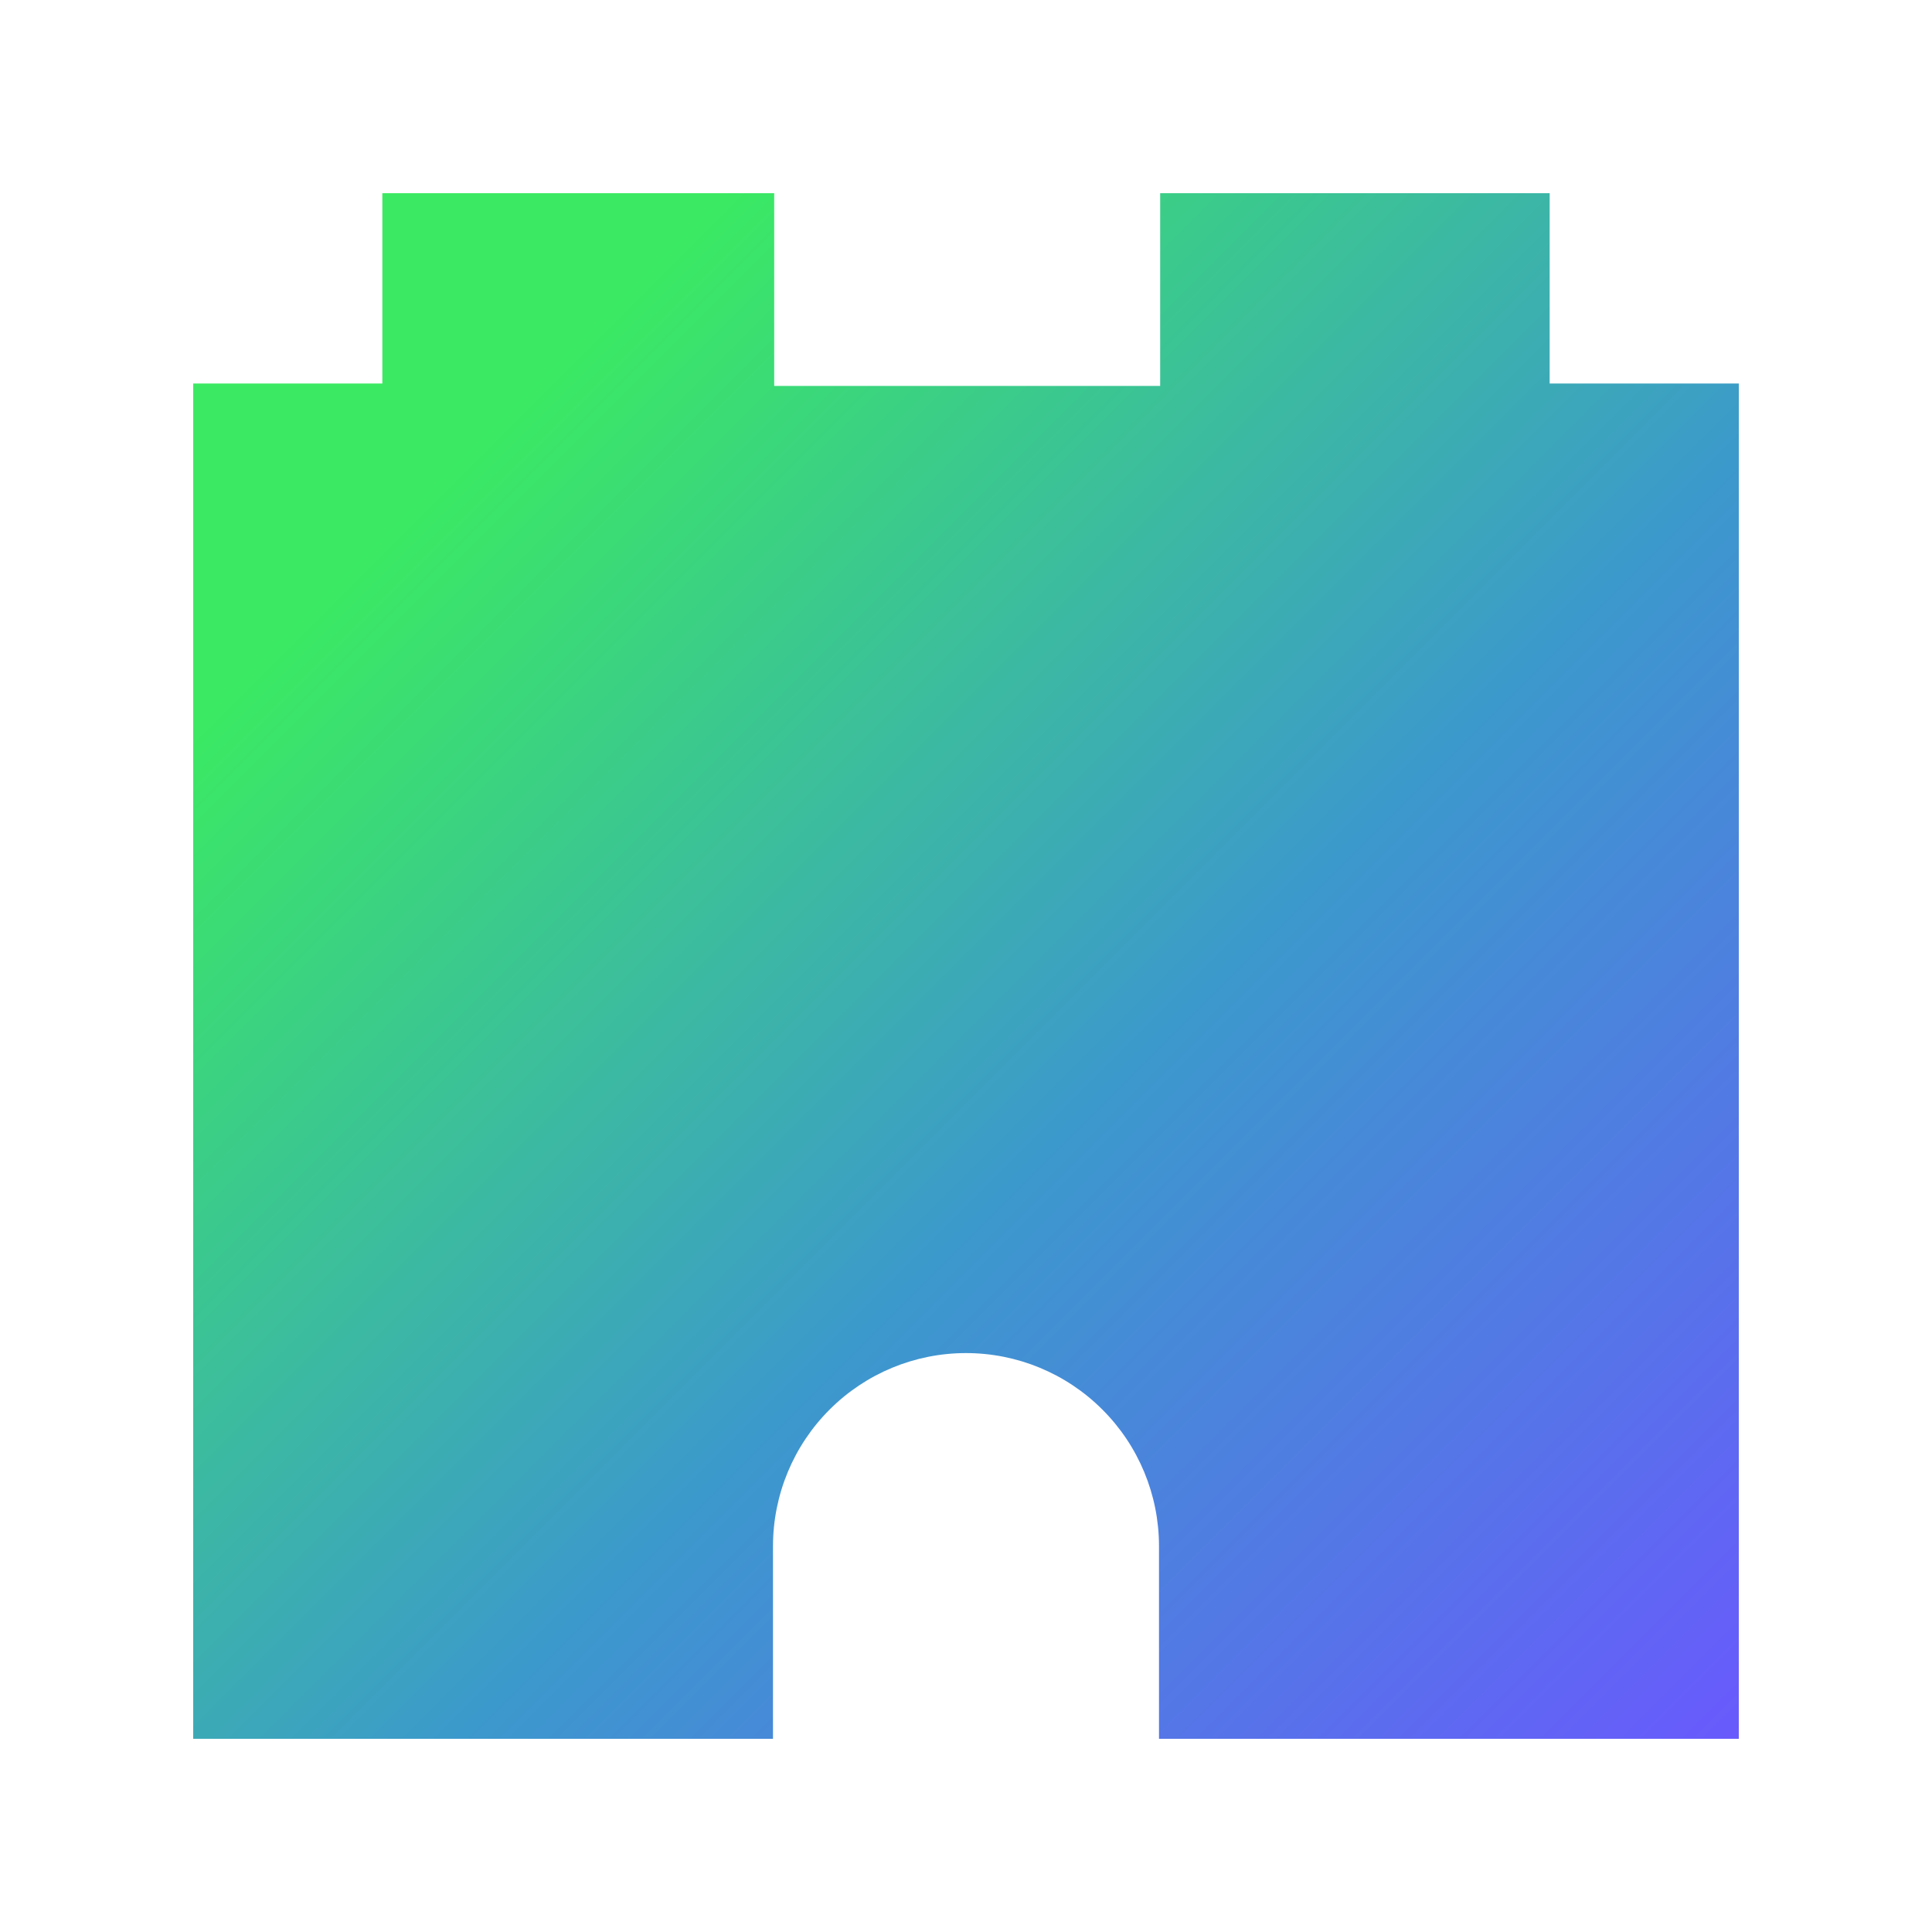
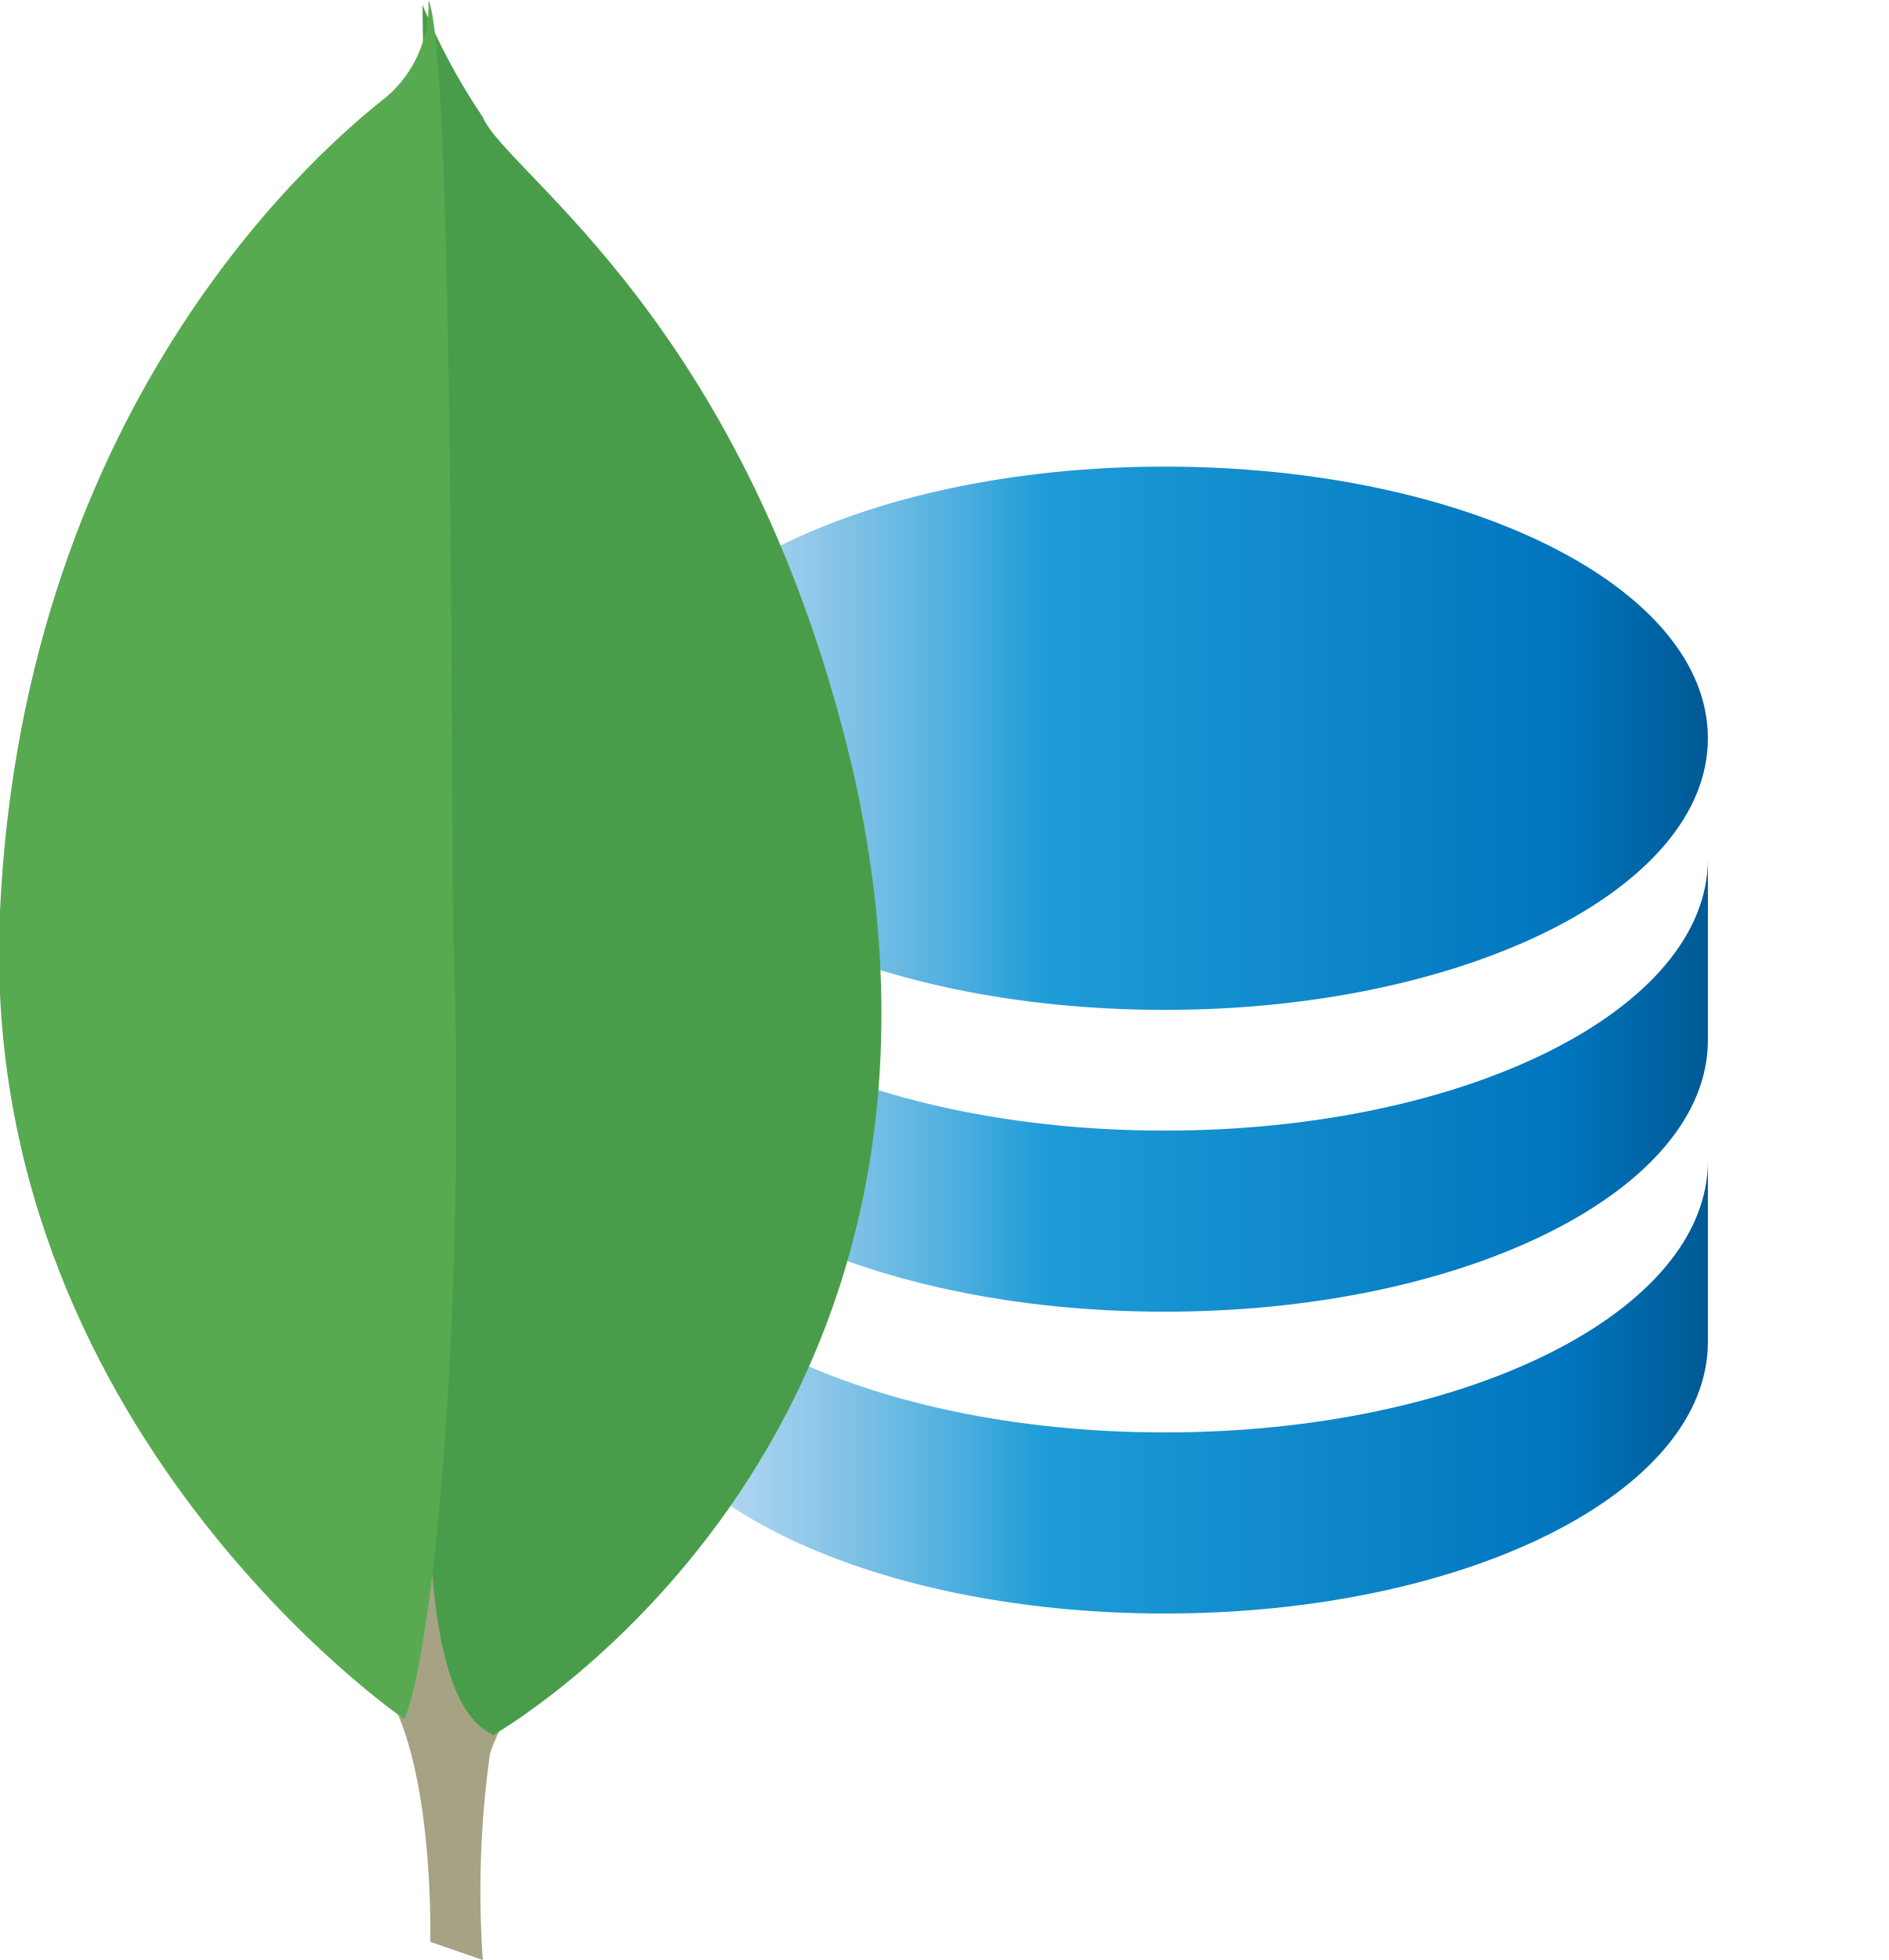
- <svg xmlns="http://www.w3.org/2000/svg" width="40" height="40" viewBox="0 0 40 40" fill="none">
-   <path d="M32.084 7.94V4H24.02V7.99H16.029V4H7.916V7.94H4V36H16.004V32.005C16.006 30.946 16.427 29.931 17.177 29.183C17.926 28.434 18.941 28.014 20 28.014C21.059 28.014 22.074 28.434 22.823 29.183C23.573 29.931 23.994 30.946 23.996 32.005V36H36V7.94H32.084Z" fill="url(#paint0_linear)" />
+ <svg xmlns="http://www.w3.org/2000/svg" id="Layer_1" data-name="Layer 1" viewBox="0 0 31.3 32.47">
  <defs>
-     <linearGradient id="paint0_linear" x1="2.942" y1="4.9" x2="37.777" y2="39.734" gradientUnits="userSpaceOnUse">
-       <stop offset="0.159" stop-color="#3BEA62" />
-       <stop offset="0.54" stop-color="#3C99CC" />
-       <stop offset="0.937" stop-color="#6B57FF" />
+     <linearGradient id="linear-gradient" x1="10.3" y1="17.23" x2="28.3" y2="17.23" gradientUnits="userSpaceOnUse">
+       <stop offset="0" stop-color="#cce0f4" />
+       <stop offset="0.04" stop-color="#c3dcf2" />
+       <stop offset="0.12" stop-color="#a9d2ee" />
+       <stop offset="0.21" stop-color="#80c2e7" />
+       <stop offset="0.32" stop-color="#47acde" />
+       <stop offset="0.39" stop-color="#1e9cd7" />
+       <stop offset="0.87" stop-color="#0075be" />
+       <stop offset="0.99" stop-color="#005b97" />
    </linearGradient>
  </defs>
+   <path d="M7.3,4.73h24v24H7.3Z" style="fill:none" />
+   <path d="M28.3,14.23v3c0,2.49-4,4.5-9,4.5s-9-2-9-4.5v-3c0,2.49,4,4.5,9,4.5S28.3,16.72,28.3,14.23Zm-18,5c0,2.49,4,4.5,9,4.5s9-2,9-4.5v3c0,2.49-4,4.5-9,4.5s-9-2-9-4.5Zm9-2.5c-5,0-9-2-9-4.5s4-4.5,9-4.5,9,2,9,4.5S24.27,16.73,19.3,16.73Z" style="fill:url(#linear-gradient)" />
+   <g id="mongodb-leaf">
+     <path id="mongodb-leaf-stem" d="M8,32.47l-.87-.3s.11-4.41-1.47-4.72c-1.06-1.22.17-51.86,4-.17a3.06,3.06,0,0,0-1.54,1.77A16.42,16.42,0,0,0,8,32.47Z" style="fill:#a6a385" />
+     <path id="mongodb-leaf-right" d="M8.16,28.75s8.45-4.75,6-15.87C12.43,5.35,8.4,2.89,8,1.94A10.46,10.46,0,0,1,7,.08L7.32,21s-.84,6.94.82,7.72" style="fill:#499d4a" />
+     <path id="mongodb-leaf-left" d="M6.7,28.48S-.4,23.63,0,15.09,5.44,2.36,6.41,1.6A2,2,0,0,0,7.1,0c.44,1,.36,14.19.42,15.75.19,6-.33,11.59-.82,12.73Z" style="fill:#58aa50" />
+   </g>
</svg>
